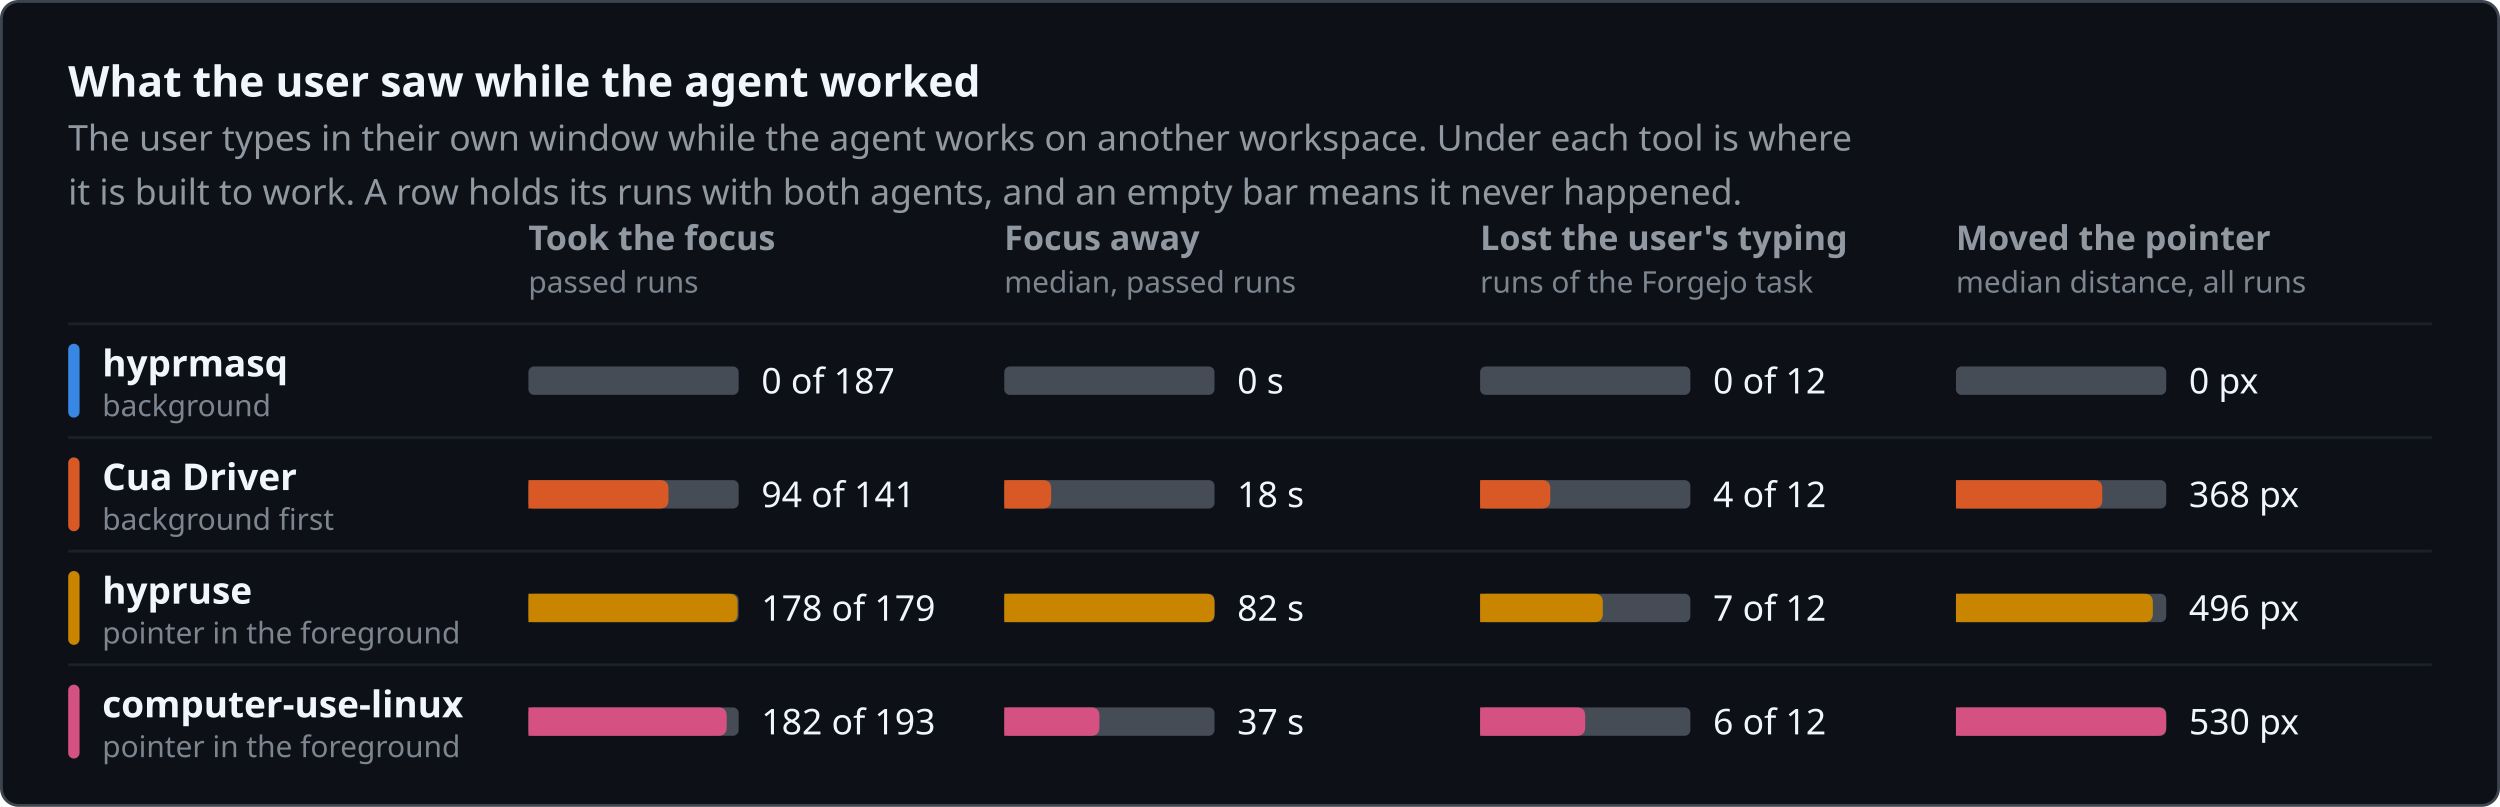
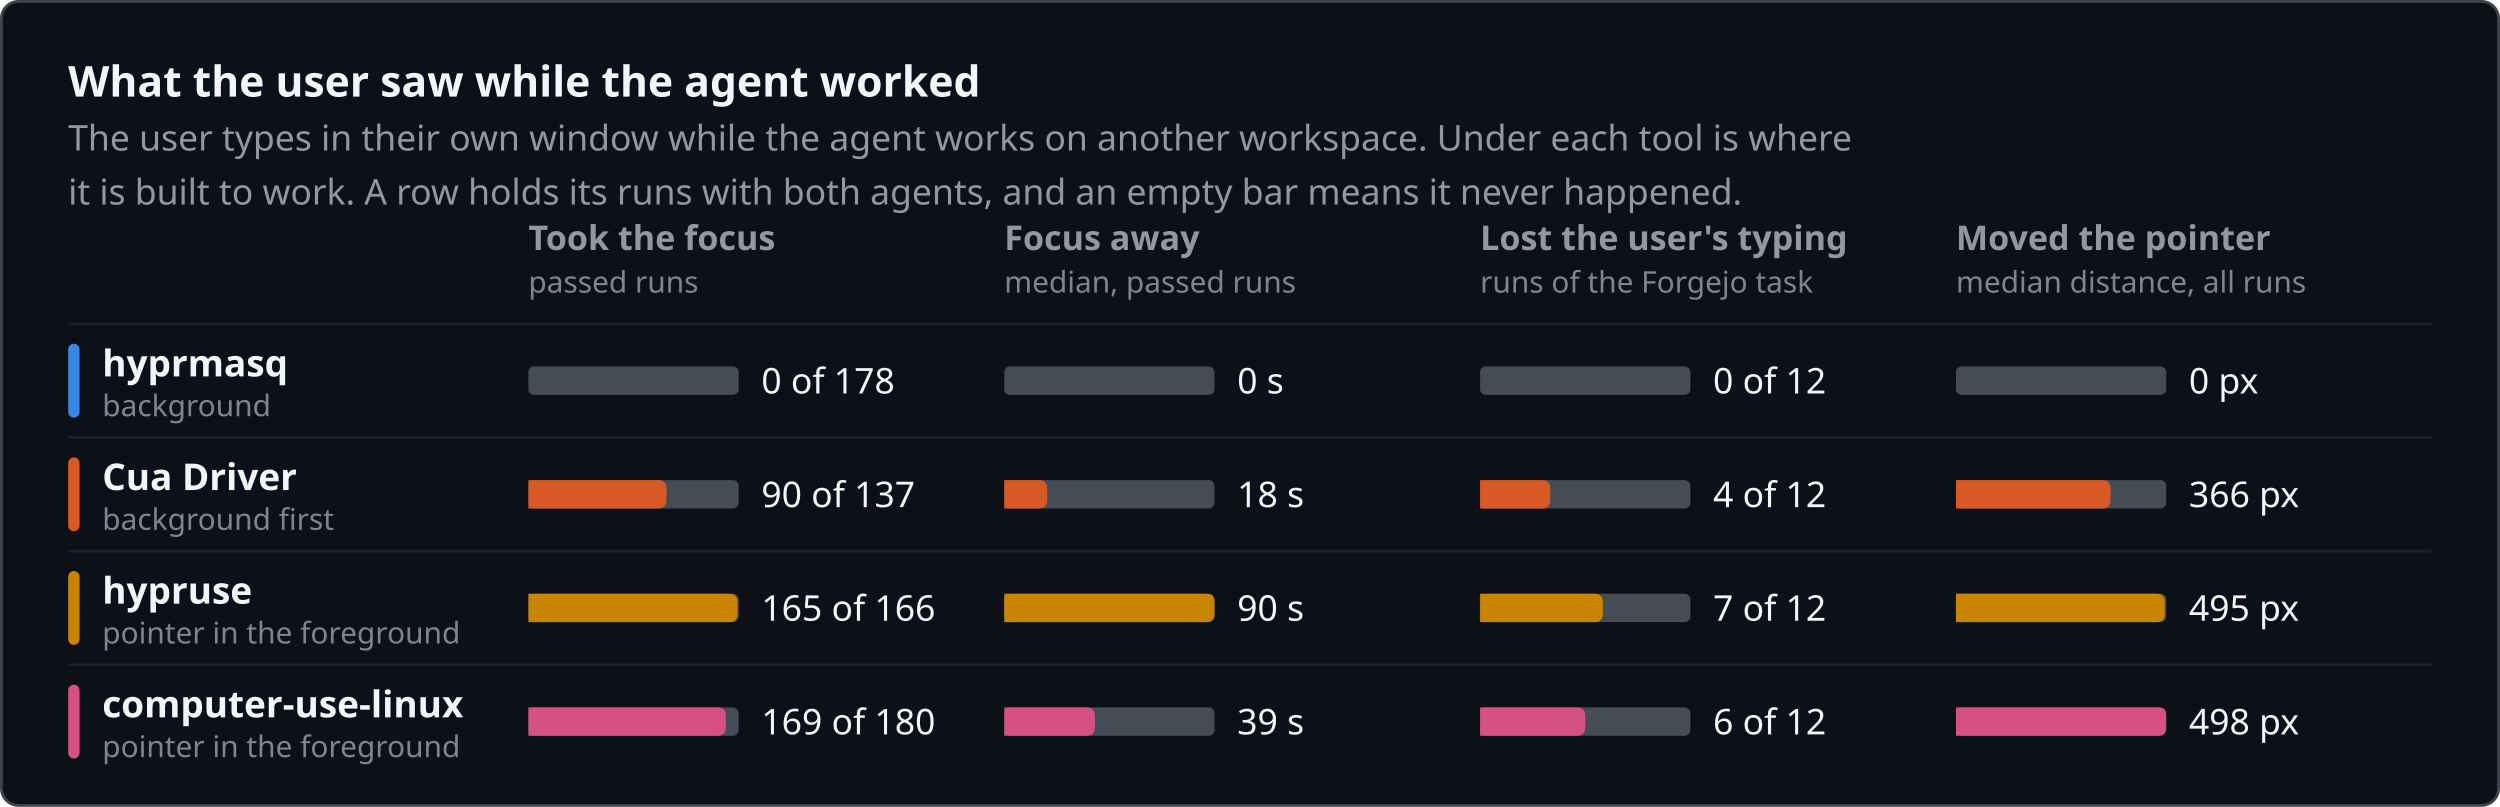
<svg xmlns="http://www.w3.org/2000/svg" width="880" height="284" viewBox="0 0 880 284" role="img" aria-label="Per tool: the passed runs that took the focus from the user, the median seconds the focus was away, the Forgejo runs that lost some of what the user typed meanwhile, and the median distance the pointer was moved.">
  <style>text{font-family:-apple-system, BlinkMacSystemFont, "Segoe UI", "Noto Sans", Helvetica, Arial, sans-serif;font-variant-numeric:tabular-nums}.t{fill:#f0f6fc}.t2{fill:#9198a1}.m{fill:#7d8590}.bg{fill:#0d1117;stroke:#3d444d}.grid{stroke:#1c2128;stroke-width:1}.axis{stroke:#3d444d;stroke-width:1}.tools{fill:#3987e5}.out{fill:#454c56}.dot{fill:#d1d7e0;stroke:#0d1117;stroke-width:1.5}.miss{fill:#0d1117;stroke:#f85149;stroke-width:1.75}.pass{fill:#3fb950}.fail{fill:#0d1117;stroke:#f85149;stroke-width:1.75}.cut{stroke:#0d1117;stroke-width:2}.s0{fill:#3987e5}.s1{fill:#d95926}.s2{fill:#199e70}.s3{fill:#c98500}.s4{fill:#d55181}.s5{fill:#008300}.s6{fill:#9085e9}.s7{fill:#e66767}</style>
  <rect x="0.5" y="0.5" width="879" height="283" rx="6" class="bg" />
  <text x="24" y="34" class="t" font-size="15" font-weight="600">What the user saw while the agent worked</text>
  <text x="24" y="53" class="t2" font-size="12.5">The user types in their own window while the agent works on another workspace. Under each tool is where</text>
  <text x="24" y="72" class="t2" font-size="12.5">it is built to work. A row holds its runs with both agents, and an empty bar means it never happened.</text>
  <text x="186" y="88" class="t2" font-size="12" font-weight="600">Took the focus</text>
  <text x="186" y="103" class="m" font-size="10.5">passed runs</text>
  <text x="353.5" y="88" class="t2" font-size="12" font-weight="600">Focus away</text>
  <text x="353.5" y="103" class="m" font-size="10.5">median, passed runs</text>
  <text x="521" y="88" class="t2" font-size="12" font-weight="600">Lost the user's typing</text>
  <text x="521" y="103" class="m" font-size="10.5">runs of the Forgejo task</text>
  <text x="688.5" y="88" class="t2" font-size="12" font-weight="600">Moved the pointer</text>
  <text x="688.5" y="103" class="m" font-size="10.5">median distance, all runs</text>
  <line x1="24" y1="114" x2="856" y2="114" class="grid" />
  <rect x="24" y="121" width="4" height="26" class="s0" rx="2" />
  <text x="36" y="132.5" class="t" font-size="13" font-weight="600">hyprmasq</text>
  <text x="36" y="146.5" class="m" font-size="10.5">background</text>
  <rect x="186" y="129" width="74" height="10" class="out" rx="2" />
-   <text x="268" y="138.5" class="t" font-size="12.5">0 of 187</text>
+   <text x="268" y="138.5" class="t" font-size="12.5">0 of 178</text>
  <rect x="353.5" y="129" width="74" height="10" class="out" rx="2" />
  <text x="435.5" y="138.5" class="t" font-size="12.5">0 s</text>
  <rect x="521" y="129" width="74" height="10" class="out" rx="2" />
  <text x="603" y="138.5" class="t" font-size="12.5">0 of 12</text>
  <rect x="688.5" y="129" width="74" height="10" class="out" rx="2" />
  <text x="770.5" y="138.5" class="t" font-size="12.5">0 px</text>
  <line x1="24" y1="154" x2="856" y2="154" class="grid" />
  <rect x="24" y="161" width="4" height="26" class="s1" rx="2" />
  <text x="36" y="172.5" class="t" font-size="13" font-weight="600">Cua Driver</text>
  <text x="36" y="186.5" class="m" font-size="10.5">background first</text>
  <rect x="186" y="169" width="74" height="10" class="out" rx="2" />
-   <path d="M186 169H232.3Q235.3 169 235.3 172V176Q235.3 179 232.3 179H186Z" class="s1" />
-   <text x="268" y="178.5" class="t" font-size="12.5">94 of 141</text>
+   <path d="M186 169H231.6Q234.6 169 234.6 172V176Q234.6 179 231.6 179H186Z" class="s1" />
+   <text x="268" y="178.5" class="t" font-size="12.5">90 of 137</text>
  <rect x="353.5" y="169" width="74" height="10" class="out" rx="2" />
-   <path d="M353.5 169H367Q370 169 370 172V176Q370 179 367 179H353.5Z" class="s1" />
+   <path d="M353.5 169H365.6Q368.6 169 368.6 172V176Q368.6 179 365.6 179H353.5Z" class="s1" />
  <text x="435.5" y="178.5" class="t" font-size="12.5">18 s</text>
  <rect x="521" y="169" width="74" height="10" class="out" rx="2" />
  <path d="M521 169H542.7Q545.7 169 545.7 172V176Q545.7 179 542.7 179H521Z" class="s1" />
  <text x="603" y="178.5" class="t" font-size="12.5">4 of 12</text>
  <rect x="688.5" y="169" width="74" height="10" class="out" rx="2" />
-   <path d="M688.5 169H737Q740 169 740 172V176Q740 179 737 179H688.5Z" class="s1" />
-   <text x="770.5" y="178.5" class="t" font-size="12.5">368 px</text>
+   <path d="M688.5 169H739.9Q742.9 169 742.9 172V176Q742.9 179 739.9 179H688.5Z" class="s1" />
+   <text x="770.5" y="178.5" class="t" font-size="12.5">366 px</text>
  <line x1="24" y1="194" x2="856" y2="194" class="grid" />
  <rect x="24" y="201" width="4" height="26" class="s3" rx="2" />
  <text x="36" y="212.5" class="t" font-size="13" font-weight="600">hypruse</text>
  <text x="36" y="226.5" class="m" font-size="10.5">pointer in the foreground</text>
  <rect x="186" y="209" width="74" height="10" class="out" rx="2" />
  <path d="M186 209H256.6Q259.6 209 259.6 212V216Q259.6 219 256.6 219H186Z" class="s3" />
-   <text x="268" y="218.5" class="t" font-size="12.5">178 of 179</text>
+   <text x="268" y="218.5" class="t" font-size="12.5">165 of 166</text>
  <rect x="353.5" y="209" width="74" height="10" class="out" rx="2" />
  <path d="M353.5 209H424.5Q427.5 209 427.5 212V216Q427.5 219 424.5 219H353.5Z" class="s3" />
-   <text x="435.5" y="218.5" class="t" font-size="12.5">82 s</text>
+   <text x="435.5" y="218.5" class="t" font-size="12.5">90 s</text>
  <rect x="521" y="209" width="74" height="10" class="out" rx="2" />
  <path d="M521 209H561.2Q564.2 209 564.2 212V216Q564.2 219 561.2 219H521Z" class="s3" />
  <text x="603" y="218.5" class="t" font-size="12.5">7 of 12</text>
  <rect x="688.5" y="209" width="74" height="10" class="out" rx="2" />
-   <path d="M688.5 209H754.8Q757.8 209 757.8 212V216Q757.8 219 754.8 219H688.5Z" class="s3" />
-   <text x="770.5" y="218.5" class="t" font-size="12.5">496 px</text>
+   <path d="M688.5 209H759Q762 209 762 212V216Q762 219 759 219H688.5Z" class="s3" />
+   <text x="770.5" y="218.5" class="t" font-size="12.5">495 px</text>
  <line x1="24" y1="234" x2="856" y2="234" class="grid" />
  <rect x="24" y="241" width="4" height="26" class="s4" rx="2" />
  <text x="36" y="252.5" class="t" font-size="13" font-weight="600">computer-use-linux</text>
  <text x="36" y="266.5" class="m" font-size="10.5">pointer in the foreground</text>
  <rect x="186" y="249" width="74" height="10" class="out" rx="2" />
-   <path d="M186 249H252.8Q255.8 249 255.8 252V256Q255.8 259 252.8 259H186Z" class="s4" />
-   <text x="268" y="258.5" class="t" font-size="12.5">182 of 193</text>
+   <path d="M186 249H252.5Q255.5 249 255.5 252V256Q255.5 259 252.5 259H186Z" class="s4" />
+   <text x="268" y="258.5" class="t" font-size="12.5">169 of 180</text>
  <rect x="353.5" y="249" width="74" height="10" class="out" rx="2" />
-   <path d="M353.5 249H384Q387 249 387 252V256Q387 259 384 259H353.5Z" class="s4" />
-   <text x="435.5" y="258.5" class="t" font-size="12.5">37 s</text>
+   <path d="M353.5 249H382.4Q385.4 249 385.4 252V256Q385.4 259 382.4 259H353.5Z" class="s4" />
+   <text x="435.5" y="258.5" class="t" font-size="12.5">39 s</text>
  <rect x="521" y="249" width="74" height="10" class="out" rx="2" />
  <path d="M521 249H555Q558 249 558 252V256Q558 259 555 259H521Z" class="s4" />
  <text x="603" y="258.5" class="t" font-size="12.5">6 of 12</text>
  <rect x="688.5" y="249" width="74" height="10" class="out" rx="2" />
  <path d="M688.5 249H759.5Q762.5 249 762.5 252V256Q762.5 259 759.5 259H688.5Z" class="s4" />
-   <text x="770.5" y="258.5" class="t" font-size="12.5">530 px</text>
+   <text x="770.5" y="258.5" class="t" font-size="12.5">498 px</text>
</svg>
